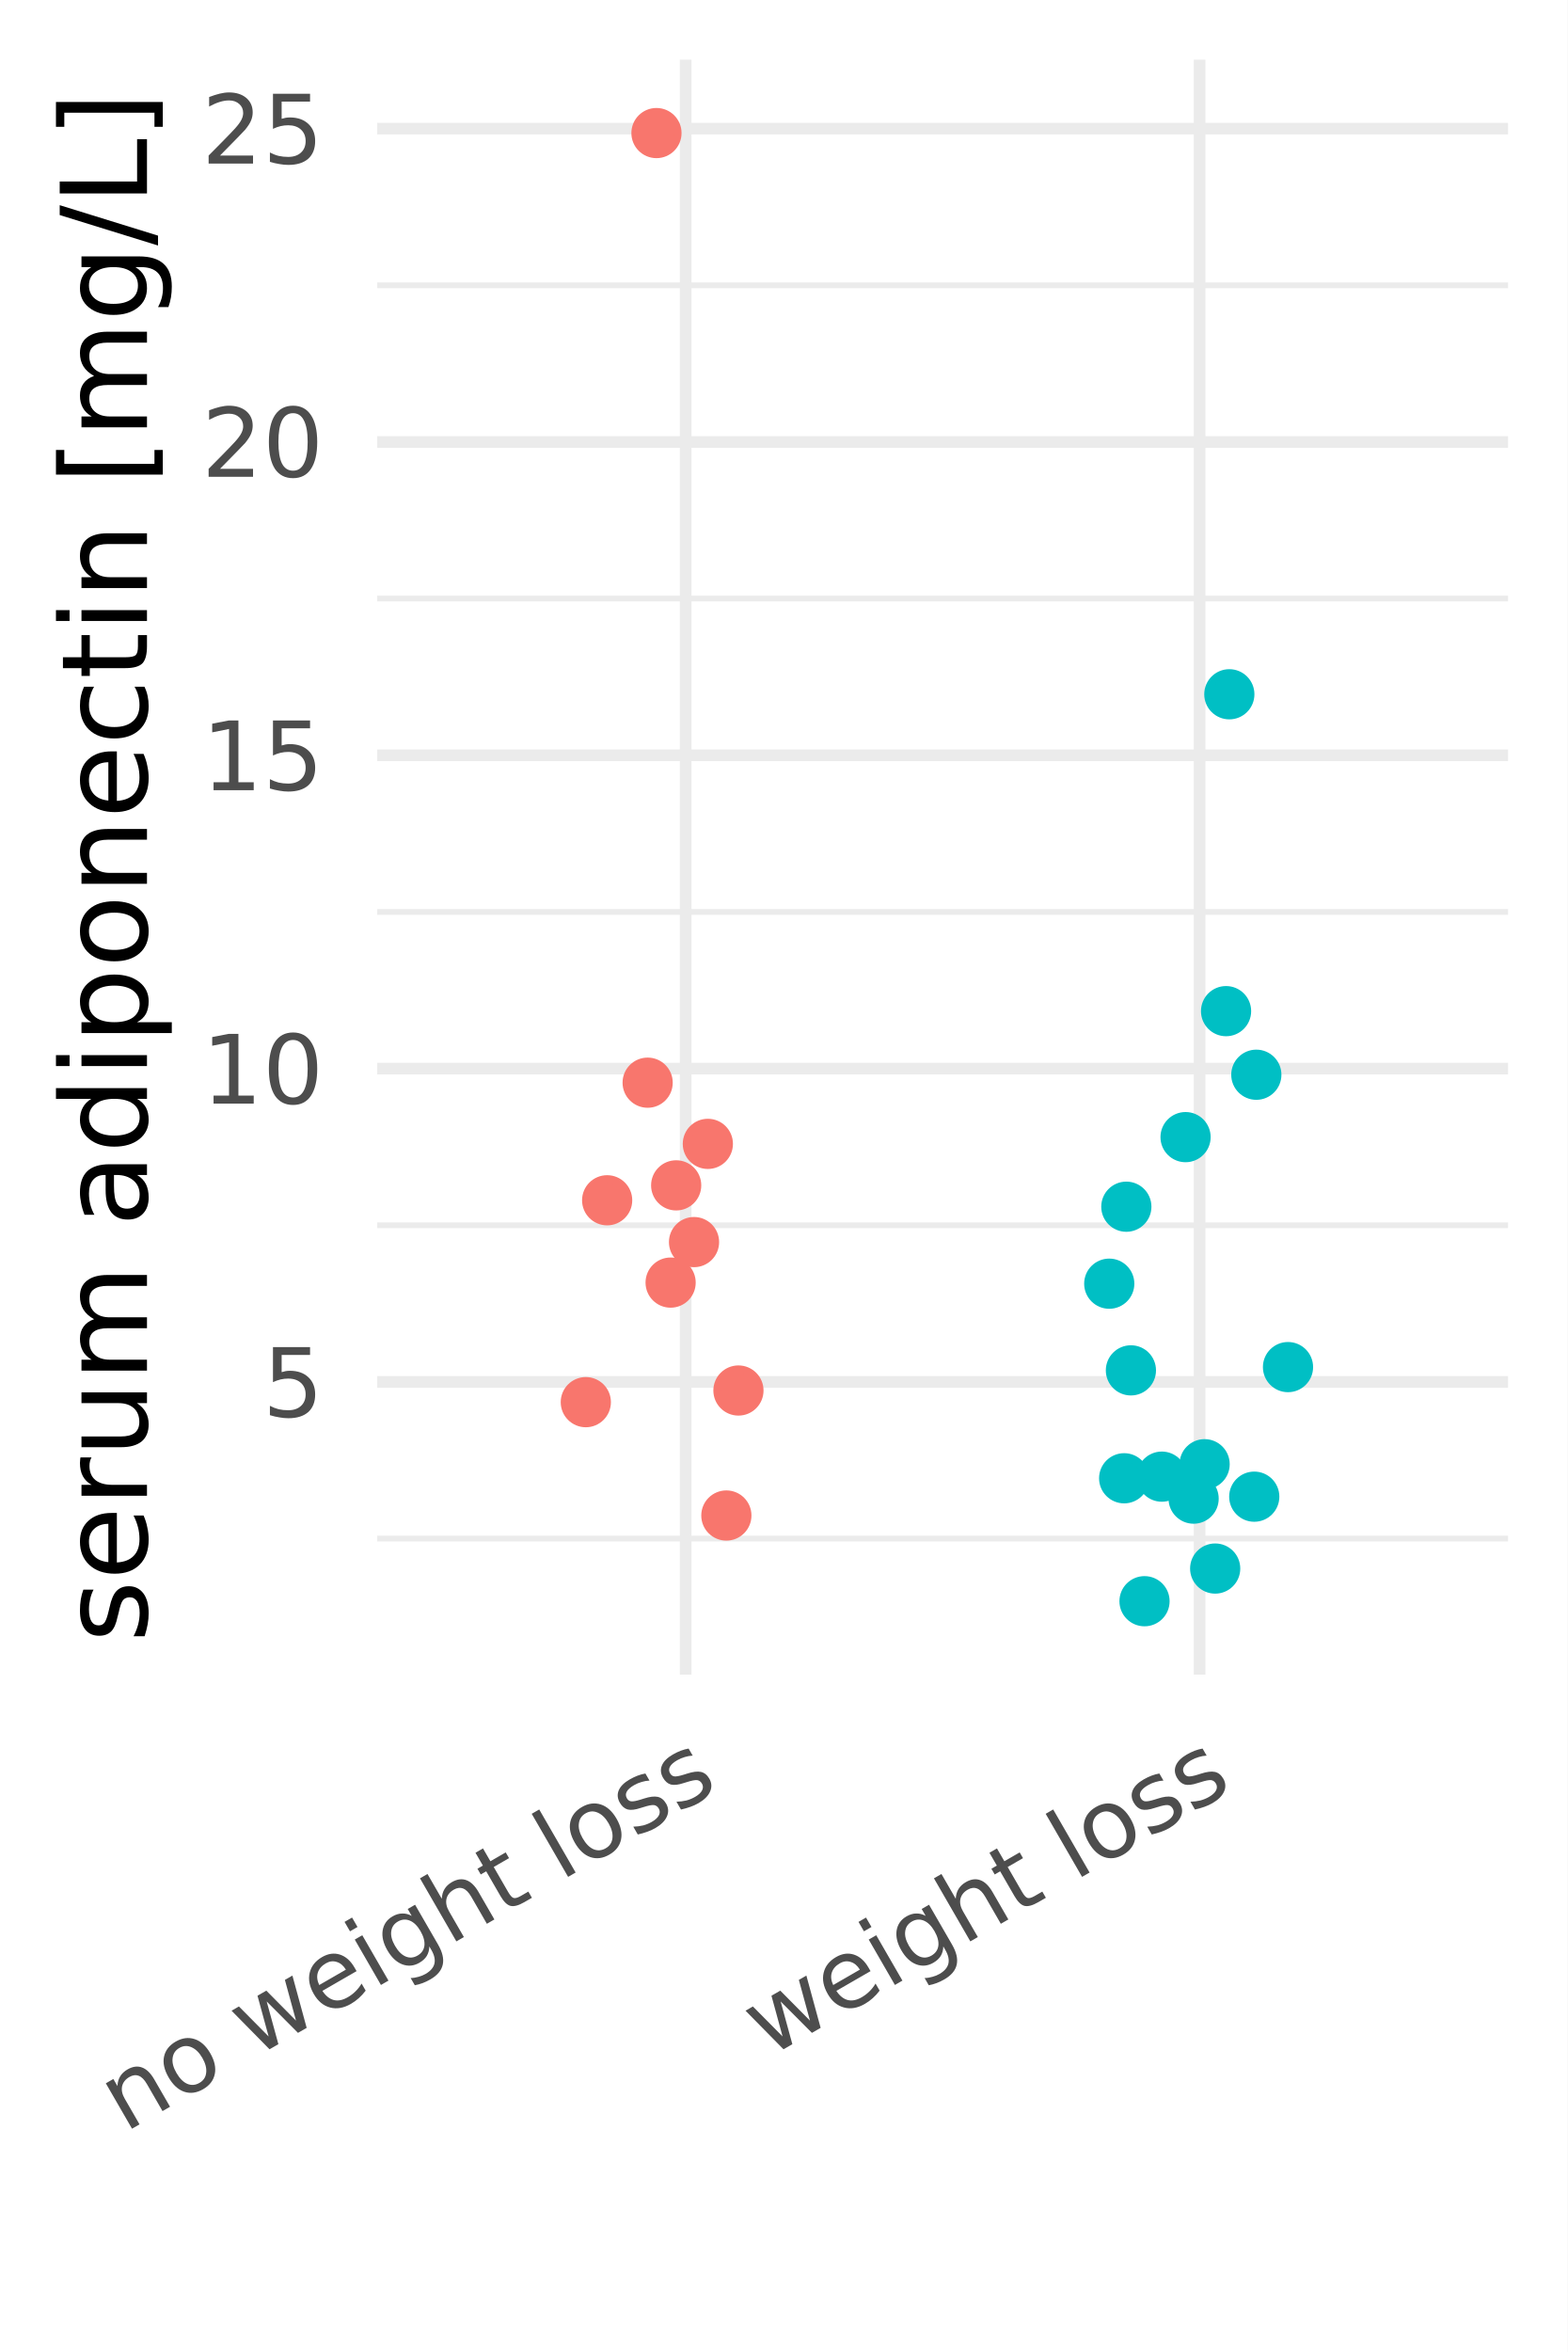
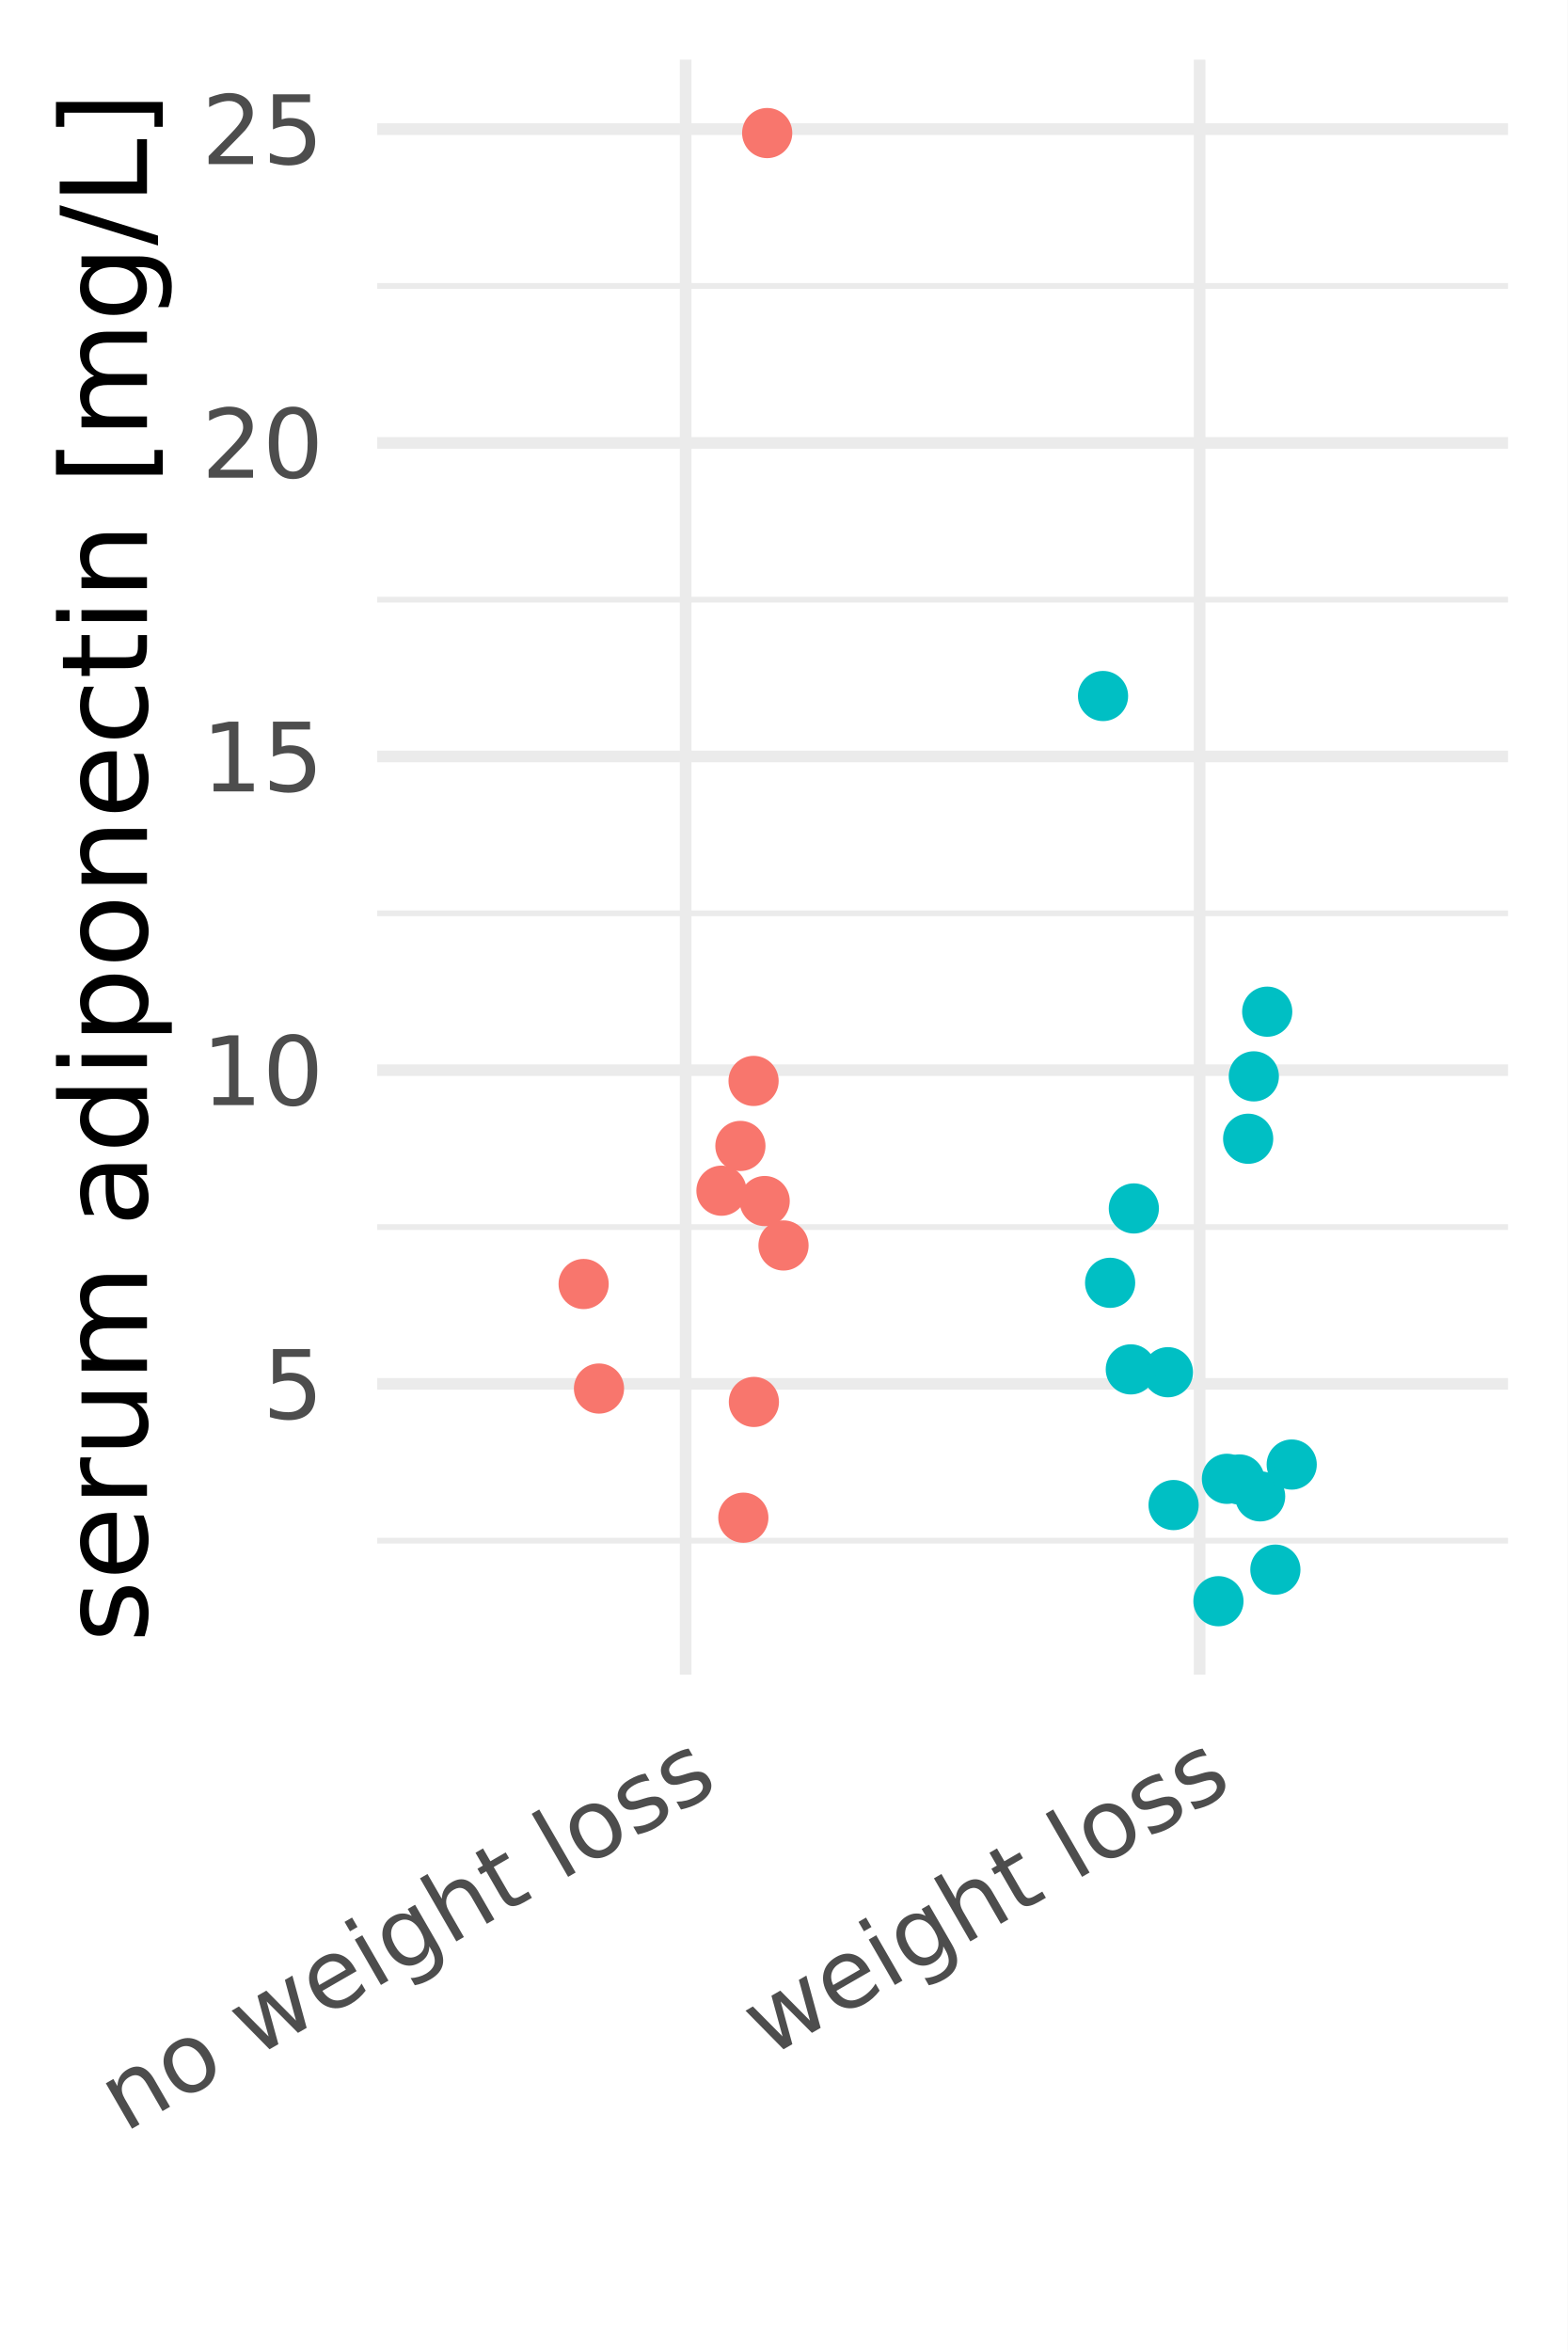
<svg xmlns="http://www.w3.org/2000/svg" class="svglite" width="144.00pt" height="216.00pt" viewBox="0 0 144.00 216.00">
  <defs>
    <style type="text/css">
    .svglite line, .svglite polyline, .svglite polygon, .svglite path, .svglite rect, .svglite circle {
      fill: none;
      stroke: #000000;
      stroke-linecap: round;
      stroke-linejoin: round;
      stroke-miterlimit: 10.00;
    }
  </style>
  </defs>
  <rect width="100%" height="100%" style="stroke: none; fill: #FFFFFF;" />
  <defs>
    <clipPath id="cpMC4wMHwxNDQuMDB8MC4wMHwyMTYuMDA=">
      <rect x="0.00" y="0.00" width="144.00" height="216.00" />
    </clipPath>
  </defs>
  <g clip-path="url(#cpMC4wMHwxNDQuMDB8MC4wMHwyMTYuMDA=)">
</g>
  <defs>
    <clipPath id="cpMzQuNjV8MTM4LjUyfDUuNDh8MTUzLjc5">
      <rect x="34.65" y="5.48" width="103.87" height="148.31" />
    </clipPath>
  </defs>
  <g clip-path="url(#cpMzQuNjV8MTM4LjUyfDUuNDh8MTUzLjc5)">
-     <polyline points="34.65,141.30 138.52,141.30 " style="stroke-width: 0.53; stroke: #EBEBEB; stroke-linecap: butt;" />
-     <polyline points="34.65,112.53 138.52,112.53 " style="stroke-width: 0.53; stroke: #EBEBEB; stroke-linecap: butt;" />
-     <polyline points="34.65,83.75 138.52,83.75 " style="stroke-width: 0.53; stroke: #EBEBEB; stroke-linecap: butt;" />
-     <polyline points="34.65,54.97 138.52,54.97 " style="stroke-width: 0.53; stroke: #EBEBEB; stroke-linecap: butt;" />
-     <polyline points="34.65,26.20 138.52,26.20 " style="stroke-width: 0.53; stroke: #EBEBEB; stroke-linecap: butt;" />
-     <polyline points="34.65,126.91 138.52,126.91 " style="stroke-width: 1.07; stroke: #EBEBEB; stroke-linecap: butt;" />
-     <polyline points="34.65,98.14 138.52,98.14 " style="stroke-width: 1.07; stroke: #EBEBEB; stroke-linecap: butt;" />
-     <polyline points="34.65,69.36 138.52,69.36 " style="stroke-width: 1.07; stroke: #EBEBEB; stroke-linecap: butt;" />
-     <polyline points="34.65,40.59 138.52,40.59 " style="stroke-width: 1.07; stroke: #EBEBEB; stroke-linecap: butt;" />
-     <polyline points="34.65,11.81 138.52,11.81 " style="stroke-width: 1.07; stroke: #EBEBEB; stroke-linecap: butt;" />
+     <polyline points="34.65,141.49 138.52,141.49 " style="stroke-width: 0.53; stroke: #EBEBEB; stroke-linecap: butt;" />
+     <polyline points="34.65,112.69 138.52,112.69 " style="stroke-width: 0.53; stroke: #EBEBEB; stroke-linecap: butt;" />
+     <polyline points="34.65,83.88 138.52,83.88 " style="stroke-width: 0.53; stroke: #EBEBEB; stroke-linecap: butt;" />
+     <polyline points="34.65,55.07 138.52,55.07 " style="stroke-width: 0.53; stroke: #EBEBEB; stroke-linecap: butt;" />
+     <polyline points="34.65,26.26 138.52,26.26 " style="stroke-width: 0.53; stroke: #EBEBEB; stroke-linecap: butt;" />
+     <polyline points="34.65,127.09 138.52,127.09 " style="stroke-width: 1.07; stroke: #EBEBEB; stroke-linecap: butt;" />
+     <polyline points="34.65,98.28 138.52,98.28 " style="stroke-width: 1.07; stroke: #EBEBEB; stroke-linecap: butt;" />
+     <polyline points="34.65,69.47 138.52,69.47 " style="stroke-width: 1.07; stroke: #EBEBEB; stroke-linecap: butt;" />
+     <polyline points="34.65,40.67 138.52,40.67 " style="stroke-width: 1.07; stroke: #EBEBEB; stroke-linecap: butt;" />
+     <polyline points="34.65,11.86 138.52,11.86 " style="stroke-width: 1.07; stroke: #EBEBEB; stroke-linecap: butt;" />
    <polyline points="62.98,153.79 62.98,5.48 " style="stroke-width: 1.07; stroke: #EBEBEB; stroke-linecap: butt;" />
    <polyline points="110.19,153.79 110.19,5.48 " style="stroke-width: 1.07; stroke: #EBEBEB; stroke-linecap: butt;" />
-     <circle cx="115.21" cy="137.45" r="1.95" style="stroke-width: 0.71; stroke: #00BFC4; fill: #00BFC4;" />
-     <circle cx="101.89" cy="117.89" r="1.95" style="stroke-width: 0.71; stroke: #00BFC4; fill: #00BFC4;" />
-     <circle cx="112.92" cy="63.76" r="1.95" style="stroke-width: 0.71; stroke: #00BFC4; fill: #00BFC4;" />
-     <circle cx="108.90" cy="104.43" r="1.95" style="stroke-width: 0.71; stroke: #00BFC4; fill: #00BFC4;" />
-     <circle cx="103.46" cy="110.82" r="1.95" style="stroke-width: 0.71; stroke: #00BFC4; fill: #00BFC4;" />
-     <circle cx="109.64" cy="137.63" r="1.95" style="stroke-width: 0.71; stroke: #00BFC4; fill: #00BFC4;" />
-     <circle cx="103.26" cy="135.76" r="1.95" style="stroke-width: 0.71; stroke: #00BFC4; fill: #00BFC4;" />
-     <circle cx="110.65" cy="134.47" r="1.95" style="stroke-width: 0.71; stroke: #00BFC4; fill: #00BFC4;" />
-     <circle cx="106.72" cy="135.61" r="1.95" style="stroke-width: 0.71; stroke: #00BFC4; fill: #00BFC4;" />
-     <circle cx="105.13" cy="147.05" r="1.95" style="stroke-width: 0.71; stroke: #00BFC4; fill: #00BFC4;" />
-     <circle cx="115.40" cy="98.70" r="1.95" style="stroke-width: 0.71; stroke: #00BFC4; fill: #00BFC4;" />
-     <circle cx="103.88" cy="125.85" r="1.95" style="stroke-width: 0.71; stroke: #00BFC4; fill: #00BFC4;" />
-     <circle cx="118.31" cy="125.55" r="1.95" style="stroke-width: 0.71; stroke: #00BFC4; fill: #00BFC4;" />
-     <circle cx="111.62" cy="144.05" r="1.95" style="stroke-width: 0.71; stroke: #00BFC4; fill: #00BFC4;" />
-     <circle cx="112.62" cy="92.86" r="1.95" style="stroke-width: 0.71; stroke: #00BFC4; fill: #00BFC4;" />
-     <circle cx="67.83" cy="127.70" r="1.95" style="stroke-width: 0.71; stroke: #F8766D; fill: #F8766D;" />
-     <circle cx="65.02" cy="105.05" r="1.95" style="stroke-width: 0.71; stroke: #F8766D; fill: #F8766D;" />
-     <circle cx="55.77" cy="110.23" r="1.95" style="stroke-width: 0.71; stroke: #F8766D; fill: #F8766D;" />
-     <circle cx="59.49" cy="99.43" r="1.95" style="stroke-width: 0.71; stroke: #F8766D; fill: #F8766D;" />
-     <circle cx="62.11" cy="108.86" r="1.95" style="stroke-width: 0.71; stroke: #F8766D; fill: #F8766D;" />
-     <circle cx="63.75" cy="114.07" r="1.95" style="stroke-width: 0.71; stroke: #F8766D; fill: #F8766D;" />
-     <circle cx="53.81" cy="128.77" r="1.95" style="stroke-width: 0.71; stroke: #F8766D; fill: #F8766D;" />
-     <circle cx="61.60" cy="117.79" r="1.95" style="stroke-width: 0.71; stroke: #F8766D; fill: #F8766D;" />
-     <circle cx="66.72" cy="139.18" r="1.95" style="stroke-width: 0.71; stroke: #F8766D; fill: #F8766D;" />
-     <circle cx="60.30" cy="12.22" r="1.95" style="stroke-width: 0.71; stroke: #F8766D; fill: #F8766D;" />
+     <circle cx="115.75" cy="137.42" r="1.95" style="stroke-width: 0.71; stroke: #00BFC4; fill: #00BFC4;" />
+     <circle cx="101.97" cy="117.81" r="1.95" style="stroke-width: 0.71; stroke: #00BFC4; fill: #00BFC4;" />
+     <circle cx="101.32" cy="63.92" r="1.95" style="stroke-width: 0.71; stroke: #00BFC4; fill: #00BFC4;" />
+     <circle cx="114.65" cy="104.58" r="1.95" style="stroke-width: 0.71; stroke: #00BFC4; fill: #00BFC4;" />
+     <circle cx="104.15" cy="110.98" r="1.95" style="stroke-width: 0.71; stroke: #00BFC4; fill: #00BFC4;" />
+     <circle cx="107.80" cy="138.22" r="1.95" style="stroke-width: 0.71; stroke: #00BFC4; fill: #00BFC4;" />
+     <circle cx="113.85" cy="135.87" r="1.95" style="stroke-width: 0.71; stroke: #00BFC4; fill: #00BFC4;" />
+     <circle cx="118.65" cy="134.50" r="1.95" style="stroke-width: 0.71; stroke: #00BFC4; fill: #00BFC4;" />
+     <circle cx="112.70" cy="135.81" r="1.95" style="stroke-width: 0.71; stroke: #00BFC4; fill: #00BFC4;" />
+     <circle cx="111.92" cy="147.05" r="1.95" style="stroke-width: 0.71; stroke: #00BFC4; fill: #00BFC4;" />
+     <circle cx="115.17" cy="98.85" r="1.95" style="stroke-width: 0.71; stroke: #00BFC4; fill: #00BFC4;" />
+     <circle cx="107.28" cy="126.02" r="1.95" style="stroke-width: 0.71; stroke: #00BFC4; fill: #00BFC4;" />
+     <circle cx="103.87" cy="125.76" r="1.95" style="stroke-width: 0.71; stroke: #00BFC4; fill: #00BFC4;" />
+     <circle cx="117.15" cy="144.15" r="1.95" style="stroke-width: 0.71; stroke: #00BFC4; fill: #00BFC4;" />
+     <circle cx="116.40" cy="92.91" r="1.95" style="stroke-width: 0.71; stroke: #00BFC4; fill: #00BFC4;" />
+     <circle cx="55.02" cy="127.52" r="1.95" style="stroke-width: 0.71; stroke: #F8766D; fill: #F8766D;" />
+     <circle cx="68.01" cy="105.24" r="1.95" style="stroke-width: 0.71; stroke: #F8766D; fill: #F8766D;" />
+     <circle cx="70.24" cy="110.30" r="1.95" style="stroke-width: 0.71; stroke: #F8766D; fill: #F8766D;" />
+     <circle cx="69.22" cy="99.27" r="1.95" style="stroke-width: 0.71; stroke: #F8766D; fill: #F8766D;" />
+     <circle cx="66.27" cy="109.35" r="1.95" style="stroke-width: 0.71; stroke: #F8766D; fill: #F8766D;" />
+     <circle cx="71.97" cy="114.38" r="1.95" style="stroke-width: 0.71; stroke: #F8766D; fill: #F8766D;" />
+     <circle cx="69.25" cy="128.75" r="1.95" style="stroke-width: 0.71; stroke: #F8766D; fill: #F8766D;" />
+     <circle cx="53.61" cy="117.92" r="1.95" style="stroke-width: 0.71; stroke: #F8766D; fill: #F8766D;" />
+     <circle cx="68.28" cy="139.38" r="1.95" style="stroke-width: 0.71; stroke: #F8766D; fill: #F8766D;" />
+     <circle cx="70.47" cy="12.22" r="1.95" style="stroke-width: 0.71; stroke: #F8766D; fill: #F8766D;" />
  </g>
  <g clip-path="url(#cpMC4wMHwxNDQuMDB8MC4wMHwyMTYuMDA=)">
-     <text x="29.72" y="130.12" text-anchor="end" style="font-size: 8.80px; fill: #4D4D4D; font-family: DejaVu Sans;" textLength="5.59px" lengthAdjust="spacingAndGlyphs">5</text>
-     <text x="29.72" y="101.35" text-anchor="end" style="font-size: 8.80px; fill: #4D4D4D; font-family: DejaVu Sans;" textLength="11.19px" lengthAdjust="spacingAndGlyphs">10</text>
-     <text x="29.72" y="72.57" text-anchor="end" style="font-size: 8.80px; fill: #4D4D4D; font-family: DejaVu Sans;" textLength="11.19px" lengthAdjust="spacingAndGlyphs">15</text>
-     <text x="29.72" y="43.79" text-anchor="end" style="font-size: 8.80px; fill: #4D4D4D; font-family: DejaVu Sans;" textLength="11.19px" lengthAdjust="spacingAndGlyphs">20</text>
-     <text x="29.72" y="15.02" text-anchor="end" style="font-size: 8.80px; fill: #4D4D4D; font-family: DejaVu Sans;" textLength="11.19px" lengthAdjust="spacingAndGlyphs">25</text>
+     <text x="29.72" y="130.30" text-anchor="end" style="font-size: 8.80px; fill: #4D4D4D; font-family: DejaVu Sans;" textLength="5.59px" lengthAdjust="spacingAndGlyphs">5</text>
+     <text x="29.72" y="101.49" text-anchor="end" style="font-size: 8.80px; fill: #4D4D4D; font-family: DejaVu Sans;" textLength="11.19px" lengthAdjust="spacingAndGlyphs">10</text>
+     <text x="29.72" y="72.68" text-anchor="end" style="font-size: 8.80px; fill: #4D4D4D; font-family: DejaVu Sans;" textLength="11.19px" lengthAdjust="spacingAndGlyphs">15</text>
+     <text x="29.72" y="43.87" text-anchor="end" style="font-size: 8.80px; fill: #4D4D4D; font-family: DejaVu Sans;" textLength="11.19px" lengthAdjust="spacingAndGlyphs">20</text>
+     <text x="29.72" y="15.07" text-anchor="end" style="font-size: 8.80px; fill: #4D4D4D; font-family: DejaVu Sans;" textLength="11.19px" lengthAdjust="spacingAndGlyphs">25</text>
    <text transform="translate(66.19,164.28) rotate(-30)" text-anchor="end" style="font-size: 8.80px; fill: #4D4D4D; font-family: DejaVu Sans;" textLength="63.22px" lengthAdjust="spacingAndGlyphs">no weight loss</text>
    <text transform="translate(113.40,164.28) rotate(-30)" text-anchor="end" style="font-size: 8.80px; fill: #4D4D4D; font-family: DejaVu Sans;" textLength="49.46px" lengthAdjust="spacingAndGlyphs">weight loss</text>
    <text transform="translate(13.50,79.64) rotate(-90)" text-anchor="middle" style="font-size: 11.00px; font-family: DejaVu Sans;" textLength="142.44px" lengthAdjust="spacingAndGlyphs">serum adiponectin [mg/L]</text>
  </g>
</svg>
